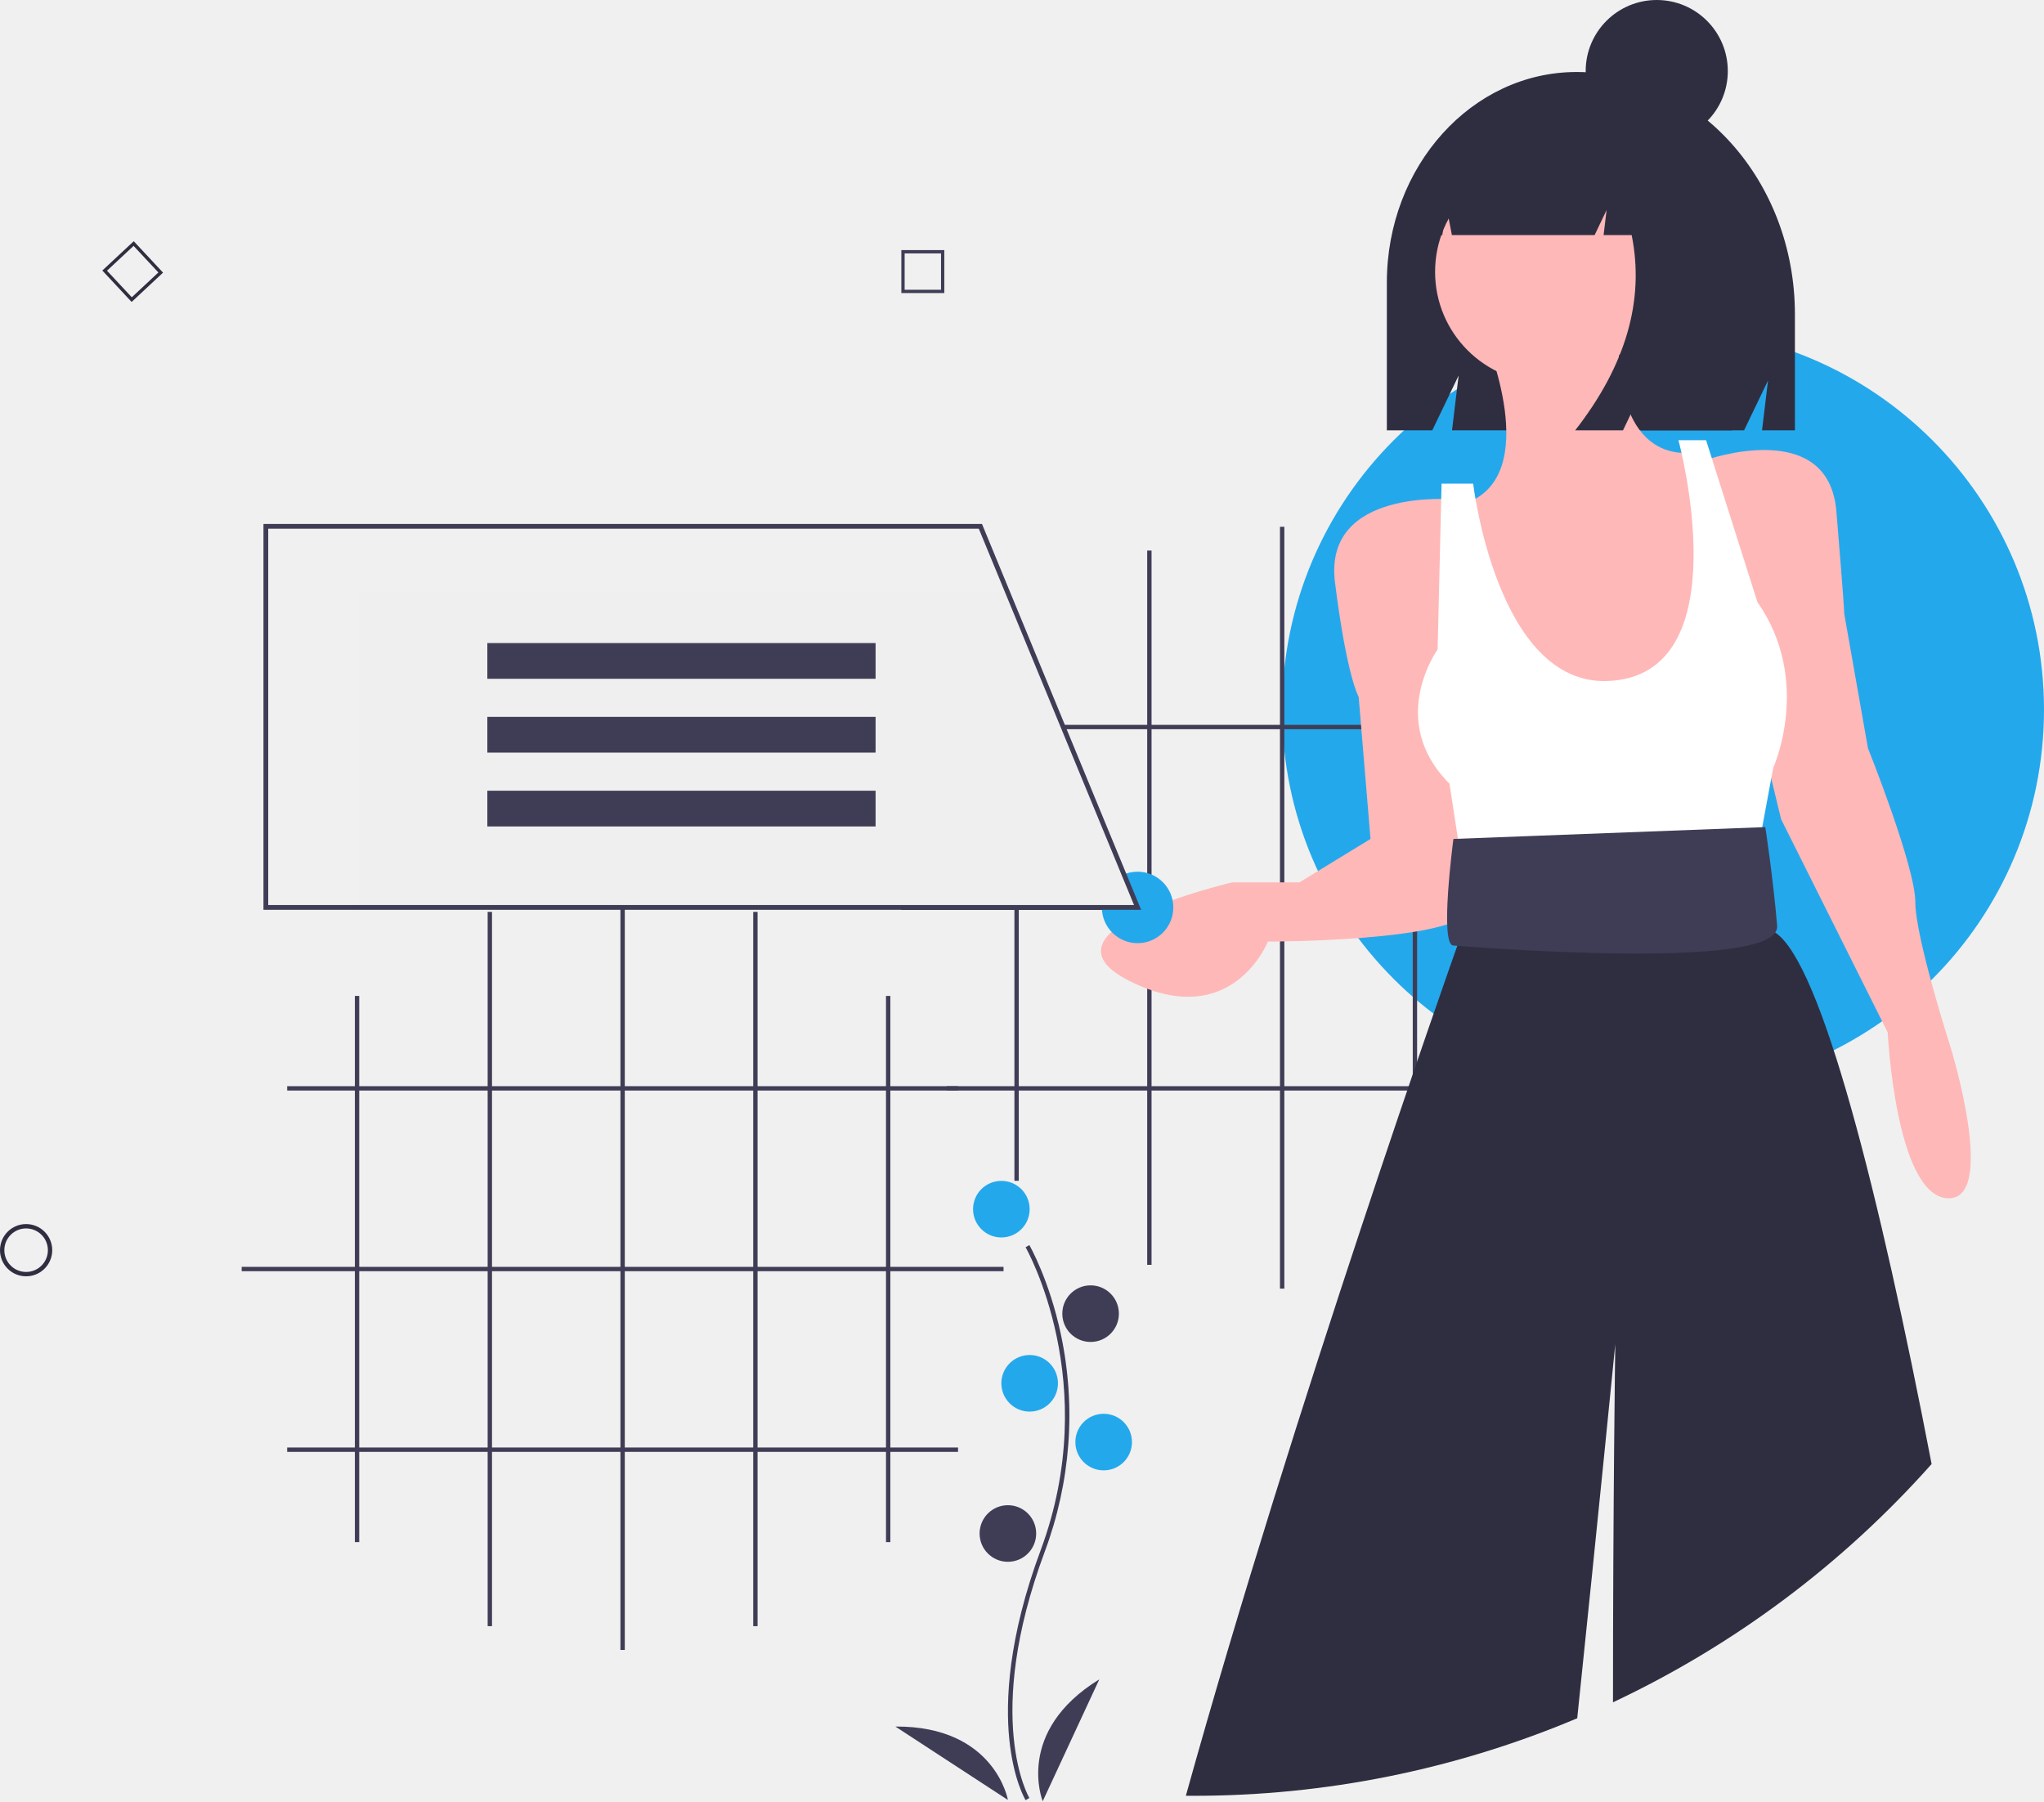
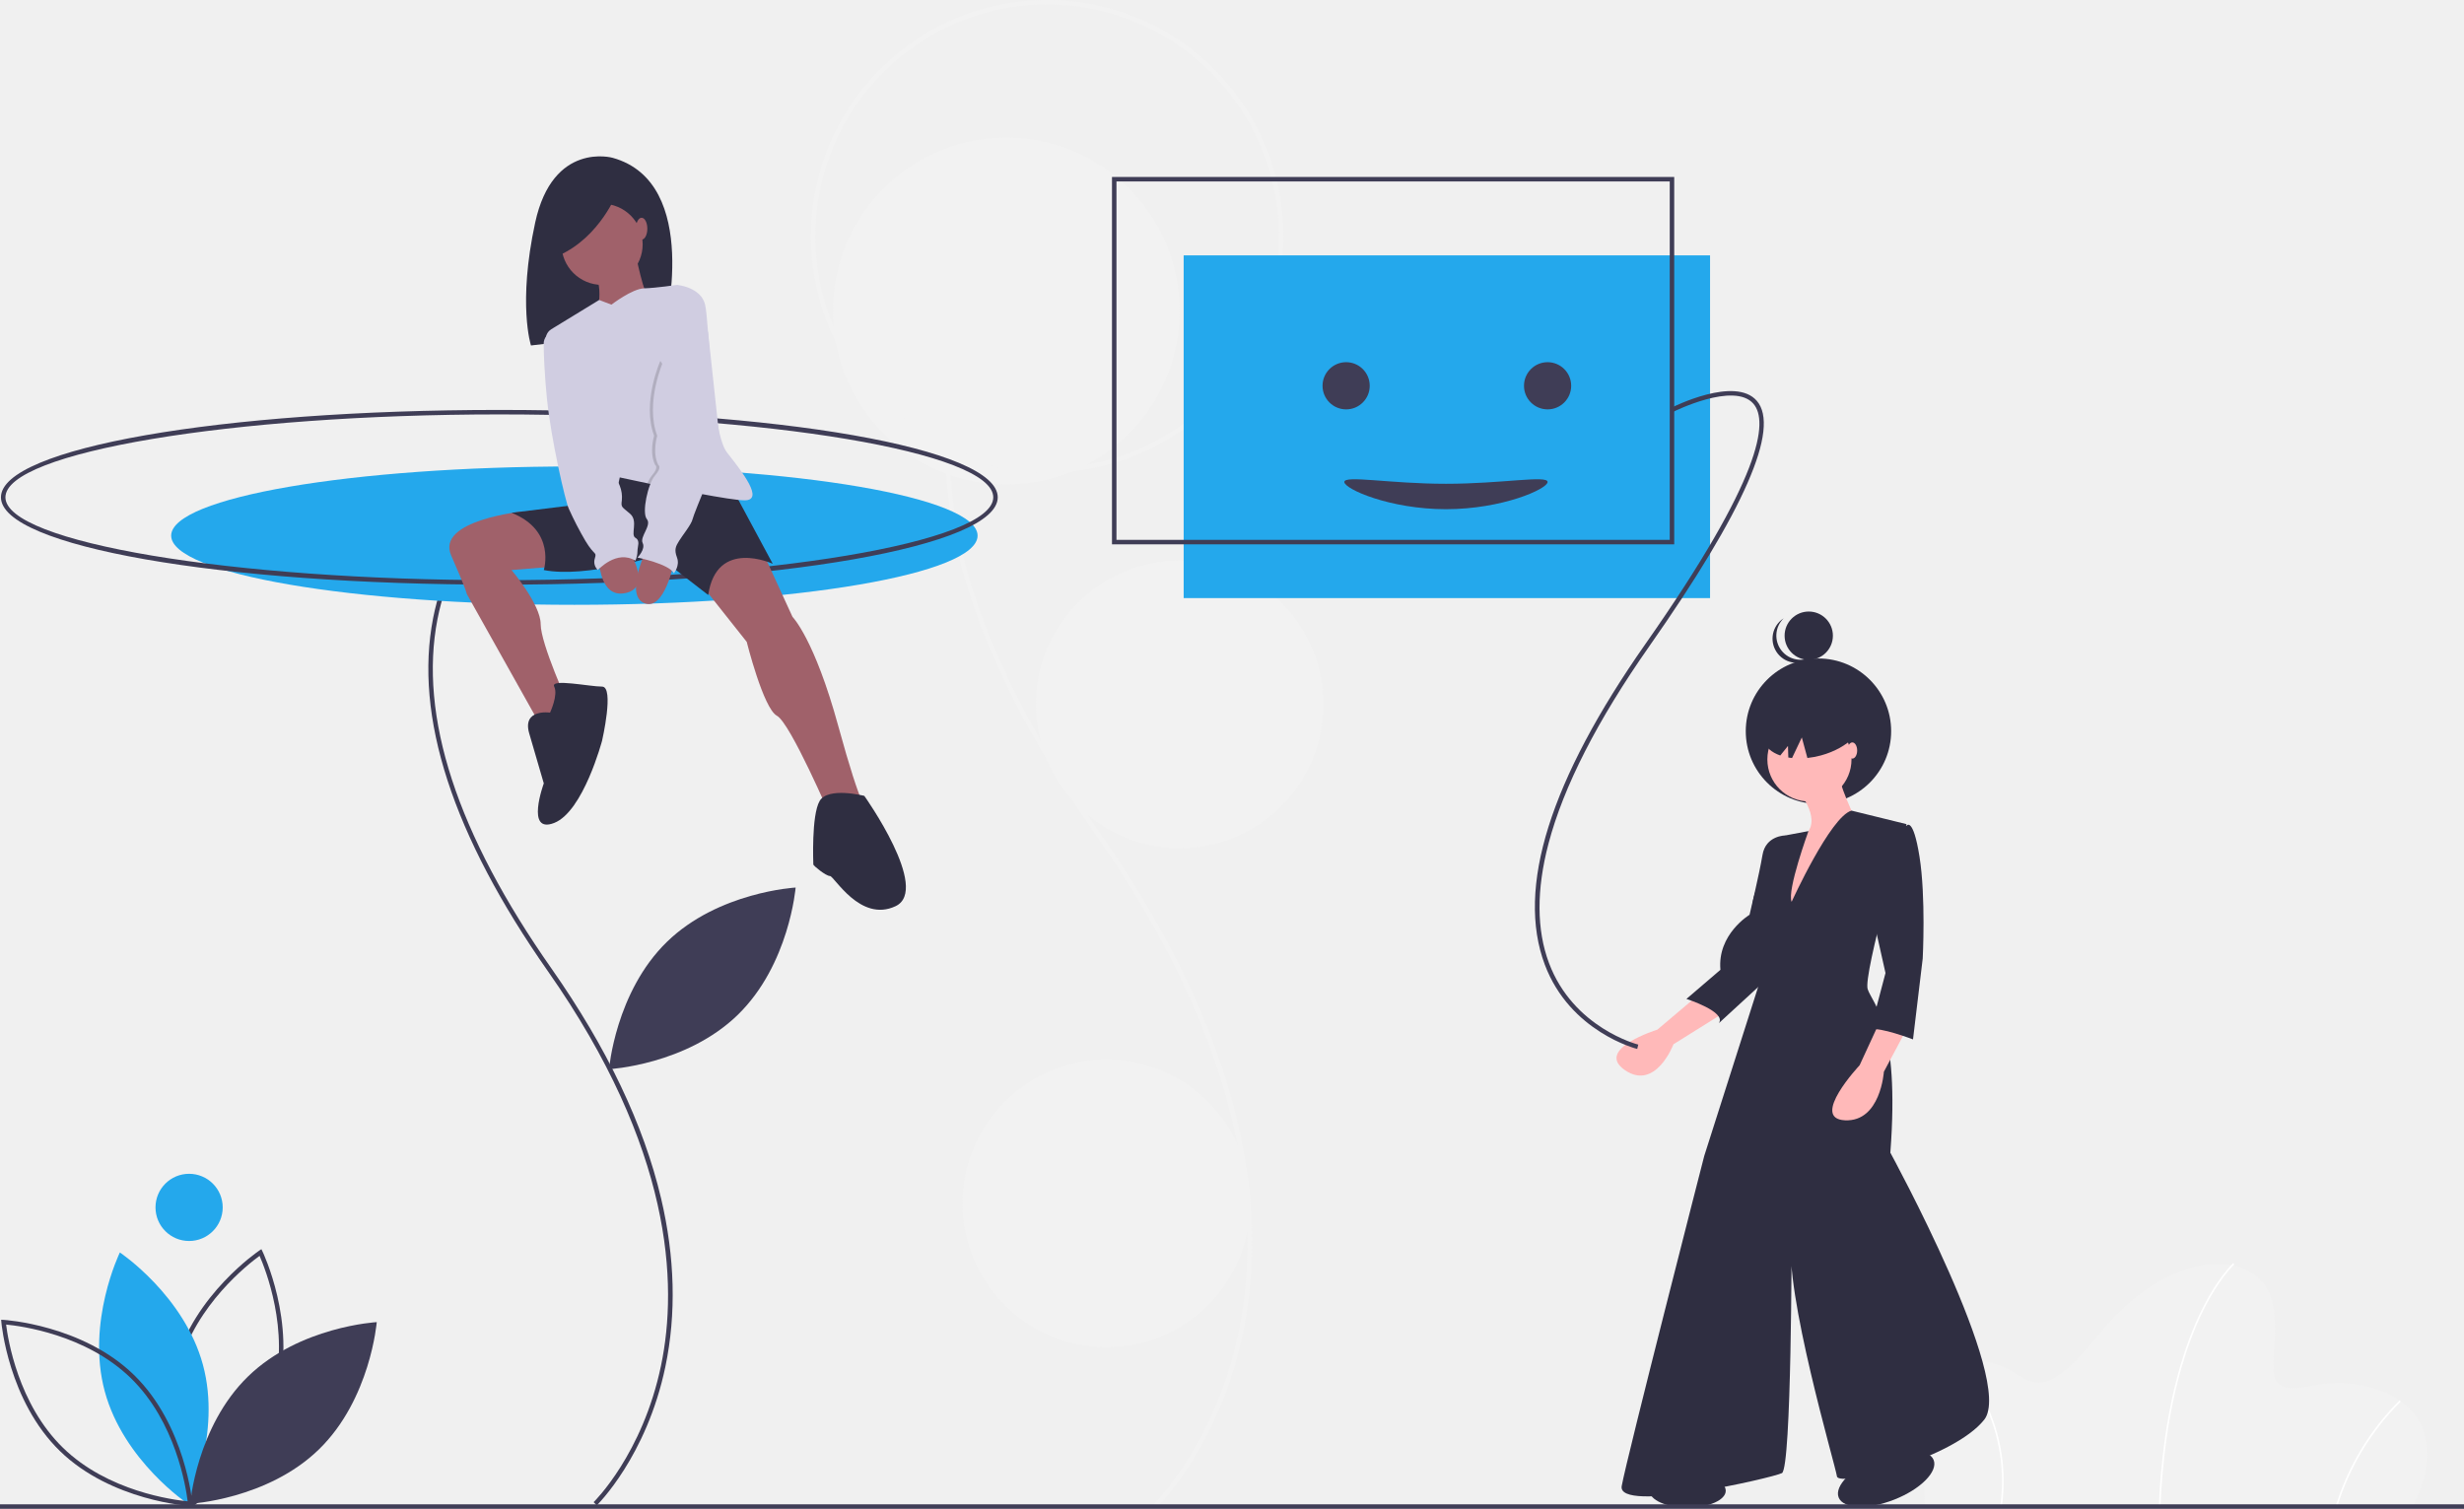
- <svg xmlns="http://www.w3.org/2000/svg" id="e28f841e-1350-4768-a008-2029cc8c67c6" data-name="Layer 1" width="939.033" height="827.5" viewBox="0 0 939.033 827.5">
-   <path d="M601.663,863.271c-.229-.375-5.641-9.41-7.517-28.172-1.721-17.213-.614-46.227,14.433-86.698,28.506-76.671-6.569-138.533-6.928-139.149l1.73-1.004c.091.156,9.142,15.929,14.488,41.044a179.061,179.061,0,0,1-7.416,99.807c-28.457,76.54-7.301,112.773-7.084,113.131Z" transform="translate(-130.4833 -36.25)" fill="#3f3d56" />
-   <circle cx="460.033" cy="555.5" r="13" fill="#24a8ec" />
-   <circle cx="501.033" cy="603.5" r="13" fill="#3f3d56" />
-   <circle cx="473.033" cy="635.5" r="13" fill="#24a8ec" />
-   <circle cx="507.033" cy="662.5" r="13" fill="#24a8ec" />
-   <circle cx="463.033" cy="704.5" r="13" fill="#3f3d56" />
-   <path d="M609.517,863.75s-13-32,26-56Z" transform="translate(-130.4833 -36.25)" fill="#3f3d56" />
-   <path d="M593.529,863.17s-5.916-34.029-51.709-33.738Z" transform="translate(-130.4833 -36.25)" fill="#3f3d56" />
-   <rect x="163.033" y="457.54" width="2" height="250.92" fill="#3f3d56" />
-   <rect x="224.033" y="418.93" width="2" height="328.14" fill="#3f3d56" />
-   <rect x="285.033" y="408" width="2" height="350" fill="#3f3d56" />
-   <rect x="346.033" y="418.93" width="2" height="328.14" fill="#3f3d56" />
-   <rect x="407.033" y="457.54" width="2" height="250.92" fill="#3f3d56" />
-   <rect x="131.933" y="499" width="308.2" height="2" fill="#3f3d56" />
-   <rect x="111.033" y="582" width="350" height="2" fill="#3f3d56" />
-   <rect x="131.933" y="665" width="308.2" height="2" fill="#3f3d56" />
-   <circle cx="764.033" cy="326" r="175" fill="#24a8ec" />
-   <rect x="466.033" y="291.54" width="2" height="250.92" fill="#3f3d56" />
-   <rect x="527.033" y="252.93" width="2" height="328.14" fill="#3f3d56" />
-   <rect x="588.033" y="242" width="2" height="350" fill="#3f3d56" />
-   <rect x="649.033" y="252.93" width="2" height="328.14" fill="#3f3d56" />
-   <rect x="710.033" y="291.54" width="2" height="250.92" fill="#3f3d56" />
-   <rect x="434.933" y="333" width="308.2" height="2" fill="#3f3d56" />
-   <rect x="414.033" y="416" width="350" height="2" fill="#3f3d56" />
-   <rect x="434.933" y="499" width="308.2" height="2" fill="#3f3d56" />
-   <path d="M854.782,69.328h-0c-48.139,0-87.164,43.309-87.164,96.733v67.876h20.876l12.086-25.149-3.021,25.149H931.738l10.987-22.862-2.747,22.862h15.107V180.642C955.086,119.165,910.178,69.328,854.782,69.328Z" transform="translate(-130.4833 -36.25)" fill="#2f2e41" />
-   <path d="M812.708,191.323s27.206,63.48-9.069,76.176l36.274,119.706,61.667-3.627,16.324-39.902-3.627-59.853-5.441-39.902s-38.088,9.069-34.461-58.039Z" transform="translate(-130.4833 -36.25)" fill="#ffb8b8" />
-   <path d="M798.198,265.686s-59.853-5.441-54.412,38.088,10.882,52.598,10.882,52.598l5.441,65.294-32.647,19.951H696.63s-94.314,21.765-47.157,45.343,63.48-18.137,63.48-18.137,87.059,0,92.5-14.51S798.198,265.686,798.198,265.686Z" transform="translate(-130.4833 -36.25)" fill="#ffb8b8" />
-   <path d="M914.277,247.549s56.225-19.951,59.853,23.578,3.627,47.157,3.627,47.157l10.882,61.667s21.765,54.412,21.765,70.735,16.324,67.108,16.324,67.108,21.765,70.735-1.814,68.922S997.708,510.539,997.708,510.539l-48.971-97.941-14.51-59.853Z" transform="translate(-130.4833 -36.25)" fill="#ffb8b8" />
-   <path d="M807.267,258.431H792.757l-1.814,76.176s-23.578,32.647,5.441,61.667l7.255,47.157L936.041,437.99l9.069-48.971s18.137-39.902-7.255-76.176l-23.578-74.363H901.581s29.405,108.421-32.647,110.637C818.149,350.931,807.267,258.431,807.267,258.431Z" transform="translate(-130.4833 -36.25)" fill="#fff" />
-   <path d="M1017.887,708.83a455.424,455.424,0,0,1-146.38,109.47c-.02-90.76,1.05-164.48,1.05-164.48s-7.7,77.9-17.48,171.81a452.43,452.43,0,0,1-176.56,35.62c-1.08,0-2.16,0-3.24-.02,49.9-179.3,122.69-384.8,124.7-390.47a1.264,1.264,0,0,0,.04-.12l4.39-14.64,1.87-6.23,1.96-6.53,2.66-8.88,117.89-3.62,3.3,7.41,11.21,25.23a9.733,9.733,0,0,1,2.75,1.29C967.267,478.6,994.017,584.92,1017.887,708.83Z" transform="translate(-130.4833 -36.25)" fill="#2f2e41" />
-   <path d="M941.483,416.225,798.198,421.666s-6.539,48.971,0,48.971c1.814,0,150.539,12.696,148.725-9.069S941.483,416.225,941.483,416.225Z" transform="translate(-130.4833 -36.25)" fill="#3f3d56" />
-   <circle cx="710.257" cy="124.885" r="50.962" fill="#ffb8b8" />
-   <path d="M879.562,95.975C870.81,84.706,857.902,77.568,843.492,77.568h-1.711c-32.995,0-59.742,29.857-59.742,66.687v0h11.056l1.785-13.59,2.618,13.59h65.571l5.494-11.498-1.373,11.498h12.9q9.029,44.841-25.947,89.682H876.116l10.987-22.995-2.747,22.995h41.888l8.24-52.89C934.485,141.438,911.471,107.85,879.562,95.975Z" transform="translate(-130.4833 -36.25)" fill="#2f2e41" />
-   <circle cx="761.122" cy="32.647" r="32.647" fill="#2f2e41" />
-   <circle cx="522.62" cy="416.88" r="16.414" fill="#24a8ec" />
-   <polygon points="522.62 416.88 164.803 416.88 164.803 272.44 462.437 272.44 522.62 416.88" fill="#efefef" />
-   <path d="M654.738,454.224H251.517v-177.267h330.099l.279.677ZM253.705,452.035h397.763L580.151,279.145H253.705Z" transform="translate(-130.4833 -36.25)" fill="#3f3d56" />
-   <rect x="223.892" y="295.419" width="178.361" height="16.414" fill="#3f3d56" />
-   <rect x="223.892" y="329.34" width="178.361" height="16.414" fill="#3f3d56" />
-   <rect x="223.892" y="363.262" width="178.361" height="16.414" fill="#3f3d56" />
-   <path d="M142.483,622.596a12,12,0,1,1,12-12A12.014,12.014,0,0,1,142.483,622.596Zm0-22a10,10,0,1,0,10,10A10.011,10.011,0,0,0,142.483,600.596Z" transform="translate(-130.4833 -36.25)" fill="#2f2e41" />
-   <path d="M564.311,170.886H544.57V151.145h19.741Zm-18.223-1.519h16.704v-16.704H546.088Z" transform="translate(-130.4833 -36.25)" fill="#3f3d56" />
-   <path d="M190.955,174.966l-13.465-14.436,14.436-13.465L205.391,161.501ZM179.636,160.605l11.394,12.215,12.215-11.394L191.851,149.211Z" transform="translate(-130.4833 -36.25)" fill="#2f2e41" />
+ <svg xmlns="http://www.w3.org/2000/svg" id="a2593f0c-3437-45bc-bcbc-f89f51f04e57" data-name="Layer 1" width="1100" height="673.551" viewBox="0 0 1100 673.551">
+   <path d="M580.37,786.466l-1.386-1.441c.274-.264,27.555-26.977,37.951-76.896,9.602-46.097,6.358-121.991-63.615-221.769-29.237-41.689-49.175-81.078-59.26-117.071-8.241-29.41-9.985-56.75-5.186-81.26,9.489-48.459,41.741-69.734,42.065-69.943l1.083,1.681c-.318.205-31.896,21.08-41.199,68.708-10.673,54.644,10.905,120.836,64.133,196.736,31.082,44.321,51.772,87.721,61.497,128.994,7.79,33.063,8.602,64.844,2.412,94.459C608.316,759.141,580.648,786.198,580.37,786.466Z" transform="translate(-64 -113.4487)" fill="#f2f2f2" />
+   <circle cx="449.228" cy="138.835" r="77.414" fill="#f2f2f2" />
+   <path d="M531.48,324.404A105.478,105.478,0,1,1,636.958,218.926,105.598,105.598,0,0,1,531.48,324.404Zm0-208.956A103.478,103.478,0,1,0,634.958,218.926,103.595,103.595,0,0,0,531.48,115.449Z" transform="translate(-64 -113.4487)" fill="#f2f2f2" />
+   <circle cx="526.643" cy="314.433" r="64.197" fill="#f2f2f2" />
+   <circle cx="493.915" cy="537.235" r="64.197" fill="#f2f2f2" />
+   <rect x="528.421" y="114" width="235" height="153" fill="#24a8ec" />
+   <path d="M1140.98,786.449H923.339s-4.412-64.704,21.691-65.439,23.161,28.676,55.881-11.764,72.424-38.234,77.571-14.338-9.926,43.014,17.647,37.131S1163.406,741.597,1140.98,786.449Z" transform="translate(-64 -113.4487)" fill="#f2f2f2" />
+   <path d="M1028.486,786.463l-.735-.029c1.713-42.601,10.635-69.972,17.818-85.432,7.799-16.787,15.314-23.582,15.389-23.649l.489.549c-.074.066-7.502,6.794-15.238,23.467C1039.066,716.764,1030.193,744.023,1028.486,786.463Z" transform="translate(-64 -113.4487)" fill="#fff" />
+   <path d="M1107.256,786.551l-.706-.205a114.057,114.057,0,0,1,28.716-47.775l.494.544A113.283,113.283,0,0,0,1107.256,786.551Z" transform="translate(-64 -113.4487)" fill="#fff" />
+   <path d="M957.619,786.499l-.728-.101a80.08,80.08,0,0,0-7.203-46.807,64.449,64.449,0,0,0-11.368-16.588l.509-.531a65.257,65.257,0,0,1,11.518,16.793A80.814,80.814,0,0,1,957.619,786.499Z" transform="translate(-64 -113.4487)" fill="#fff" />
+   <path d="M149.538,786.239l-.502-1.031c-.153-.313-15.188-31.743-6.805-62.731,8.383-30.989,37.213-50.553,37.503-50.746l.953-.638.502,1.031c.153.313,15.188,31.743,6.805,62.731-8.383,30.989-37.212,50.553-37.502,50.746Zm30.342-112.163c-5.047,3.672-28.398,21.862-35.718,48.922-7.326,27.081,3.674,54.545,6.183,60.258,5.047-3.672,28.398-21.862,35.718-48.922h0C193.388,707.252,182.388,679.788,179.88,674.076Z" transform="translate(-64 -113.4487)" fill="#3f3d56" />
+   <path d="M110.773,734.594c8.382,30.986,37.093,50.176,37.093,50.176s15.121-31.047,6.738-62.033-37.093-50.176-37.093-50.176S102.391,703.609,110.773,734.594Z" transform="translate(-64 -113.4487)" fill="#24a8ec" />
+   <path d="M149.99,785.805l-1.145-.062c-.349-.019-35.123-2.162-58.126-24.555C67.717,738.795,64.639,704.091,64.611,703.743l-.093-1.142,1.145.062c.349.019,35.123,2.162,58.126,24.555,23.003,22.394,26.081,57.097,26.109,57.445ZM66.732,704.756c.754,6.195,5.296,35.445,25.383,54.998,20.087,19.555,49.447,23.308,55.661,23.896-.754-6.196-5.296-35.444-25.383-54.998h0C102.291,709.082,72.943,705.341,66.732,704.756Z" transform="translate(-64 -113.4487)" fill="#3f3d56" />
+   <path d="M174.711,727.935c-23.001,22.39-25.81,56.81-25.81,56.81s34.482-1.883,57.483-24.273,25.81-56.81,25.81-56.81S197.712,705.545,174.711,727.935Z" transform="translate(-64 -113.4487)" fill="#3f3d56" />
+   <path d="M361.711,533.935c-23.001,22.39-25.81,56.81-25.81,56.81s34.482-1.883,57.483-24.273,25.81-56.81,25.81-56.81S384.712,511.545,361.711,533.935Z" transform="translate(-64 -113.4487)" fill="#3f3d56" />
+   <circle cx="84.421" cy="539" r="15" fill="#24a8ec" />
+   <path d="M330.403,785.465l-1.386-1.441c.218-.209,21.855-21.404,30.097-61.008,7.611-36.577,5.026-96.802-50.511-175.993-42.594-60.736-59.831-113.8-51.231-157.717,7.555-38.582,33.25-55.531,33.508-55.697l1.083,1.681c-.251.163-25.272,16.712-32.642,54.463-8.462,43.352,8.669,95.879,50.918,156.122,24.708,35.231,41.156,69.733,48.887,102.547,6.195,26.296,6.84,51.573,1.917,75.13C352.65,763.713,330.624,785.252,330.403,785.465Z" transform="translate(-64 -113.4487)" fill="#3f3d56" />
+   <ellipse cx="256.421" cy="239.12" rx="180" ry="30.88" fill="#24a8ec" />
+   <path d="M286.921,374.449c-124.766,0-222.5-17.131-222.5-39s97.734-39,222.5-39,222.5,17.131,222.5,39S411.687,374.449,286.921,374.449Zm0-76c-119.523,0-220.5,16.944-220.5,37s100.977,37,220.5,37,220.5-16.944,220.5-37S406.445,298.449,286.921,298.449Z" transform="translate(-64 -113.4487)" fill="#3f3d56" />
+   <path d="M337.482,183.893s-26.674-7.514-34.563,28.928-1.878,54.85-1.878,54.85l59.546-6.95S377.492,194.976,337.482,183.893Z" transform="translate(-64 -113.4487)" fill="#2f2e41" />
+   <path d="M297.575,341.729s-39.126,3.897-32.157,19.693,6.969,17.19,6.969,17.19L306.766,439.936l11.15-11.615s-12.544-27.411-12.544-36.238-13.008-24.159-13.008-24.159l22.765-1.858Z" transform="translate(-64 -113.4487)" fill="#a0616a" />
+   <path d="M404.794,360.492l13.008,28.34s9.756,9.756,20.442,48.782S451.252,475.245,451.252,475.245l-16.261,3.252s-18.119-42.277-24.159-45.529-13.473-32.986-13.473-32.986l-21.371-26.946,6.504-14.402Z" transform="translate(-64 -113.4487)" fill="#a0616a" />
+   <path d="M388.998,327.971,408.975,365.138s-25.088-11.615-28.804,13.938l-22.765-17.654S325.814,371.642,306.766,367.925c0,0,5.575-17.654-14.402-25.552l45.065-5.575-1.858-9.756,4.646-9.292Z" transform="translate(-64 -113.4487)" fill="#2f2e41" />
+   <path d="M309.554,431.574s-12.544-1.858-9.292,9.292l6.504,22.3s-8.363,22.765,4.646,17.654,21.371-36.702,21.371-36.702,5.575-24.159,0-24.159-23.229-3.717-21.371,0S309.554,431.574,309.554,431.574Z" transform="translate(-64 -113.4487)" fill="#2f2e41" />
+   <path d="M449.859,468.741s-16.261-4.181-19.977,2.323-2.788,27.875-2.788,28.34,5.575,5.11,7.433,5.11,13.473,20.906,29.269,13.473S449.859,468.741,449.859,468.741Z" transform="translate(-64 -113.4487)" fill="#2f2e41" />
+   <circle cx="268.783" cy="109.061" r="18.119" fill="#a0616a" />
+   <path d="M347.65,226.227s3.717,19.513,6.969,22.3-24.623,6.969-24.623,6.969,4.181-13.473-.929-20.442S347.65,226.227,347.65,226.227Z" transform="translate(-64 -113.4487)" fill="#a0616a" />
+   <path d="M396.431,336.798c-3.164,0-11.22-1.31-20.251-2.997-7.814-1.459-16.367-3.192-23.113-4.595-7.224-1.505-12.386-2.63-12.386-2.63s-1.858,11.615-7.898,10.221c-5.203-1.199-20.753-55.513-24.958-70.524a5.222,5.222,0,0,1,2.309-5.868l21.357-13.041,5.473,2.091s9.245-7.145,14.611-7.289,14.658-1.538,14.658-1.538,10.685.929,12.544,8.827,2.788,57.144,9.756,65.971S405.258,336.798,396.431,336.798Z" transform="translate(-64 -113.4487)" fill="#d0cde1" />
+   <path d="M331.389,362.815s0,18.119,12.079,15.331.929-19.513.929-19.513Z" transform="translate(-64 -113.4487)" fill="#a0616a" />
+   <path d="M364.839,364.673s-4.181,21.371-13.008,18.119,0-22.3,0-22.3Z" transform="translate(-64 -113.4487)" fill="#a0616a" />
+   <path d="M384.352,314.033s-4.548,10.853-8.172,19.768c-7.814-1.459-16.367-3.192-23.113-4.595a13.302,13.302,0,0,1,2.016-3.559c3.252-3.717,1.394-4.646,1.394-4.646-2.788-5.575-.465-13.008-.465-13.008-5.575-14.867,2.788-33.45,2.788-33.45Z" transform="translate(-64 -113.4487)" opacity="0.15" />
+   <path d="M360.193,274.544s-8.363,18.583-2.788,33.45c0,0-2.323,7.433.465,13.008,0,0,1.858.929-1.394,4.646s-6.04,16.725-3.717,19.513-3.252,7.898-1.858,10.685-2.323,6.504-2.323,6.504,13.938,2.788,16.261,6.969c0,0,2.788-3.252,1.394-6.969s-.465-5.11.929-7.433,5.575-7.433,6.04-9.756,12.544-31.127,12.544-31.127l-5.665-52.492Z" transform="translate(-64 -113.4487)" fill="#d0cde1" />
+   <path d="M311.876,261.535l-.868.158a5.222,5.222,0,0,0-4.29,5.177c.033,4.665.296,12.943,1.442,24.399,1.858,18.583,8.363,46.459,9.756,49.246a148.298,148.298,0,0,0,7.433,14.402c4.181,6.969,5.11,4.646,4.181,7.898a4.893,4.893,0,0,0,1.394,5.11s8.363-9.292,16.725-4.181a10.352,10.352,0,0,0,.929-4.181c0-2.323,1.394-4.646-.929-6.04s1.394-7.433-2.323-10.685-4.181-2.788-3.717-6.04a13.839,13.839,0,0,0-.929-6.504Z" transform="translate(-64 -113.4487)" fill="#d0cde1" />
+   <path d="M339.557,199.235s-7.514,19.911-25.922,28.176L310.629,209.754Z" transform="translate(-64 -113.4487)" fill="#2f2e41" />
+   <ellipse cx="286.437" cy="102.092" rx="2.555" ry="4.878" fill="#a0616a" />
+   <circle cx="811.813" cy="326.406" r="32.454" fill="#2f2e41" />
+   <circle cx="807.478" cy="283.78" r="10.78" fill="#2f2e41" />
+   <path d="M859.347,403.905a10.781,10.781,0,0,1,.921-14.43q-.452.291-.883.631a10.78,10.78,0,1,0,13.411,16.882q.43-.341.815-.717A10.781,10.781,0,0,1,859.347,403.905Z" transform="translate(-64 -113.4487)" fill="#2f2e41" />
+   <path d="M822.655,557.219l-18.784,15.894s-28.176,8.67-14.449,18.062,21.674-11.559,21.674-11.559l23.119-14.449Z" transform="translate(-64 -113.4487)" fill="#ffb9b9" />
+   <path d="M863.113,487.862l-2.167-1.445s-8.67,0-10.115,8.67-5.78,26.731-5.78,26.731-14.449,8.67-13.004,24.564l-15.172,13.004s18.062,5.78,14.449,10.837L858.056,545.66l.722-46.96Z" transform="translate(-64 -113.4487)" fill="#2f2e41" />
+   <circle cx="807.783" cy="339.012" r="18.784" fill="#ffb9b9" />
+   <path d="M866.003,465.465s11.56,13.004,4.335,20.229-9.392,42.626-9.392,42.626l31.789-48.405s-8.67-17.339-7.947-23.119Z" transform="translate(-64 -113.4487)" fill="#ffb9b9" />
+   <path d="M863.836,516.038s17.339-38.084,26.731-40.716l24.564,6.037s-19.507,67.19-17.339,73.692,14.449,15.894,10.115,72.969c0,0,55.63,101.868,41.903,119.207s-65.022,30.344-65.745,25.286-23.841-83.084-20.229-106.925c0,0,0,103.313-4.335,105.48s-73.692,18.062-71.524,5.78,36.846-147.384,36.846-147.384l26.731-83.806.722-12.282s-11.559-7.947-2.89-26.009,11.559-20.952,11.559-20.952l10.408-1.954S861.668,510.981,863.836,516.038Z" transform="translate(-64 -113.4487)" fill="#2f2e41" />
+   <path d="M902.849,570.223l-8.67,18.784s-22.397,23.841-6.502,24.564,17.339-21.674,17.339-21.674l11.559-21.674Z" transform="translate(-64 -113.4487)" fill="#ffb9b9" />
+   <path d="M905.739,482.082h9.392s2.89-4.335,5.78,13.727,1.445,45.516,1.445,45.516L918.021,577.448s-15.172-5.78-18.784-4.335,0-.722,0-.722l6.502-24.564-7.947-35.401Z" transform="translate(-64 -113.4487)" fill="#2f2e41" />
+   <path d="M869.882,424.763c-12.27,3.334-20.639,11.838-18.695,18.996.87,3.202,3.665,5.586,7.579,6.95l3.435-4.261.156,5.171c.543.093,1.095.175,1.663.235l4.364-9.19,2.488,9.157a38.648,38.648,0,0,0,6.052-1.14c12.27-3.334,20.639-11.838,18.695-18.996S882.151,421.43,869.882,424.763Z" transform="translate(-64 -113.4487)" fill="#2f2e41" />
+   <ellipse cx="826.928" cy="335.039" rx="2.167" ry="3.612" fill="#ffb9b9" />
+   <ellipse cx="753.421" cy="665.5" rx="17" ry="7.5" fill="#2f2e41" />
+   <ellipse cx="906.03" cy="773.574" rx="22.795" ry="10" transform="translate(-284.5595 272.6943) rotate(-21.51295)" fill="#2f2e41" />
+   <path d="M794.895,581.716c-.298-.073-29.955-7.622-41.24-37.605-12.863-34.174,2.26-82.366,44.948-143.236,52.14-74.347,54.971-99.328,48.165-107.193-8.609-9.948-35.625,3.522-35.896,3.66l-.902-1.785c1.167-.59,28.682-14.306,38.309-3.185,10.579,12.222-5.584,49.113-48.039,109.651-23.132,32.985-38.252,62.592-44.938,88-5.422,20.598-5.35,38.548.214,53.354,10.896,28.996,39.566,36.326,39.854,36.396Z" transform="translate(-64 -113.4487)" fill="#3f3d56" />
+   <path d="M811.421,356.449h-251v-164h251Zm-249-2h247v-160h-247Z" transform="translate(-64 -113.4487)" fill="#3f3d56" />
+   <circle cx="600.954" cy="172.219" r="10.533" fill="#3f3d56" />
+   <circle cx="690.888" cy="172.219" r="10.533" fill="#3f3d56" />
+   <path d="M754.888,328.609c0,3.132-20.314,12.153-45.372,12.153s-45.372-9.021-45.372-12.153,20.314.81,45.372.81S754.888,325.477,754.888,328.609Z" transform="translate(-64 -113.4487)" fill="#3f3d56" />
+   <rect y="671.551" width="1100" height="2" fill="#3f3d56" />
</svg>
